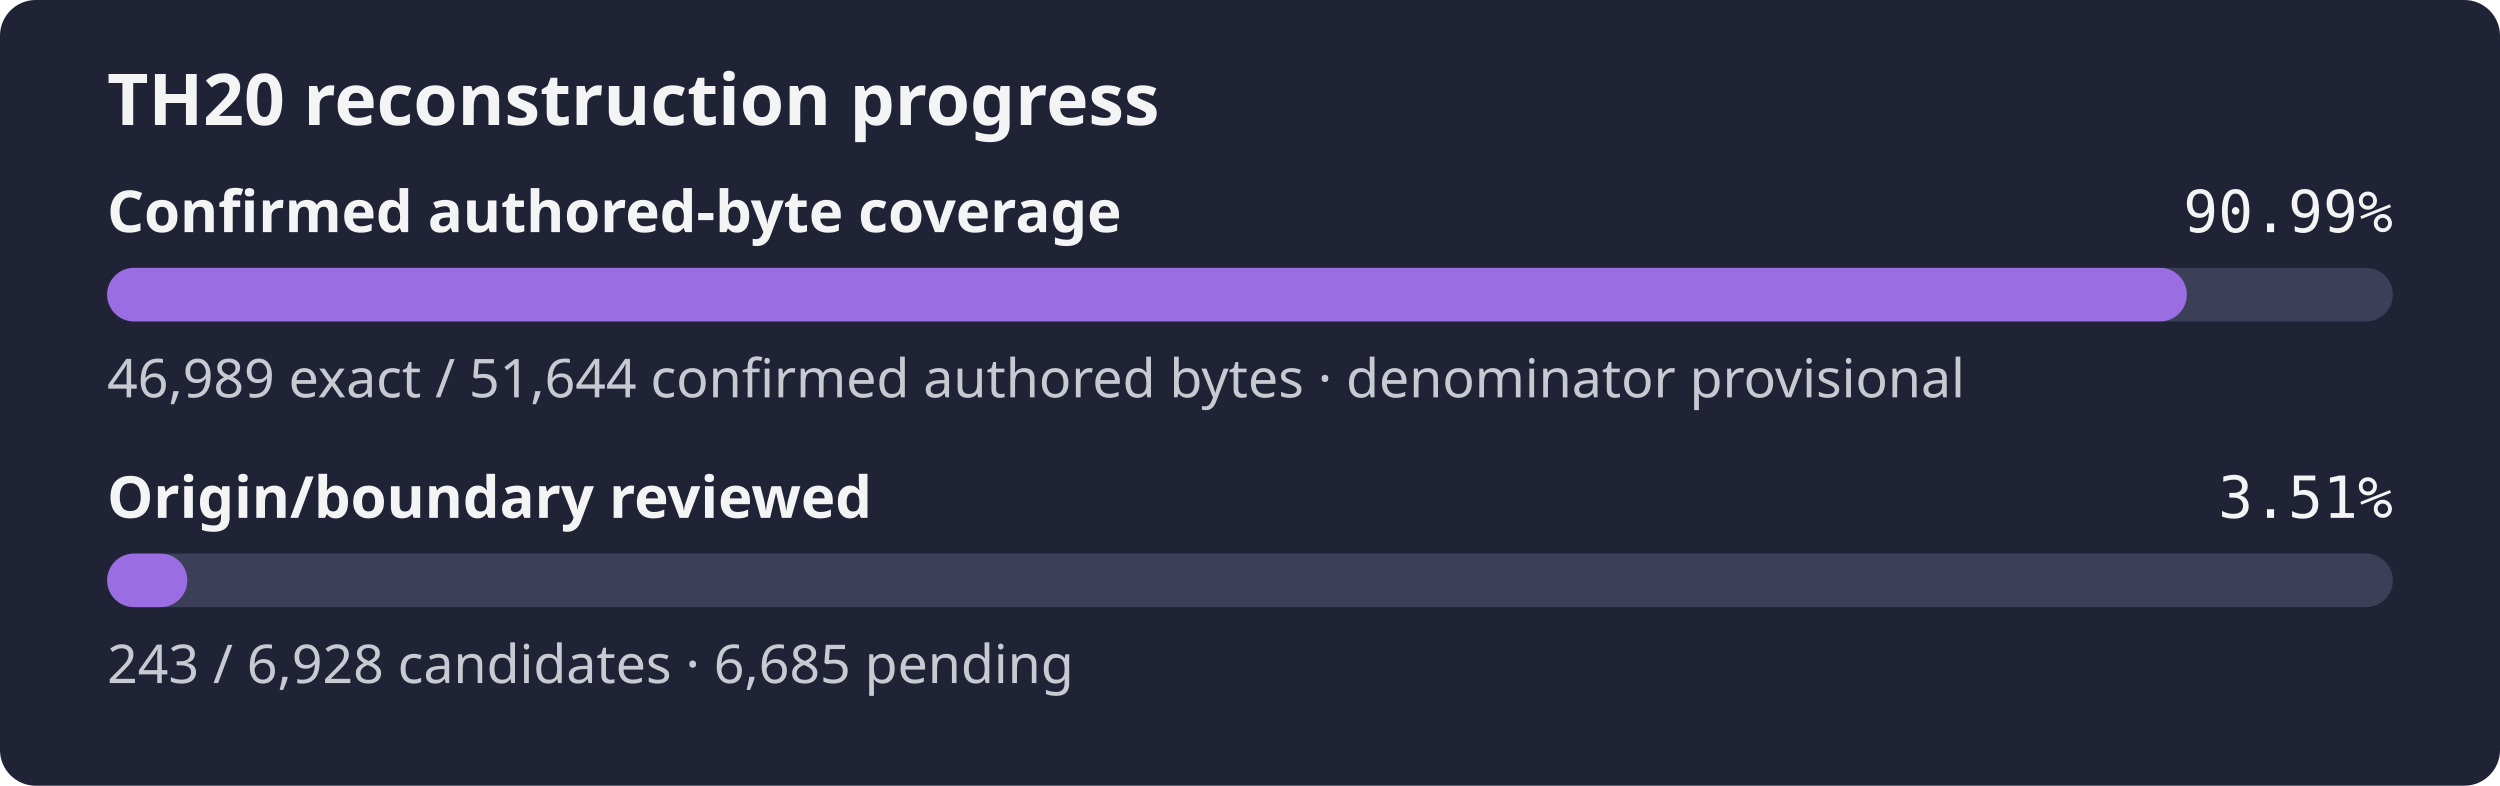
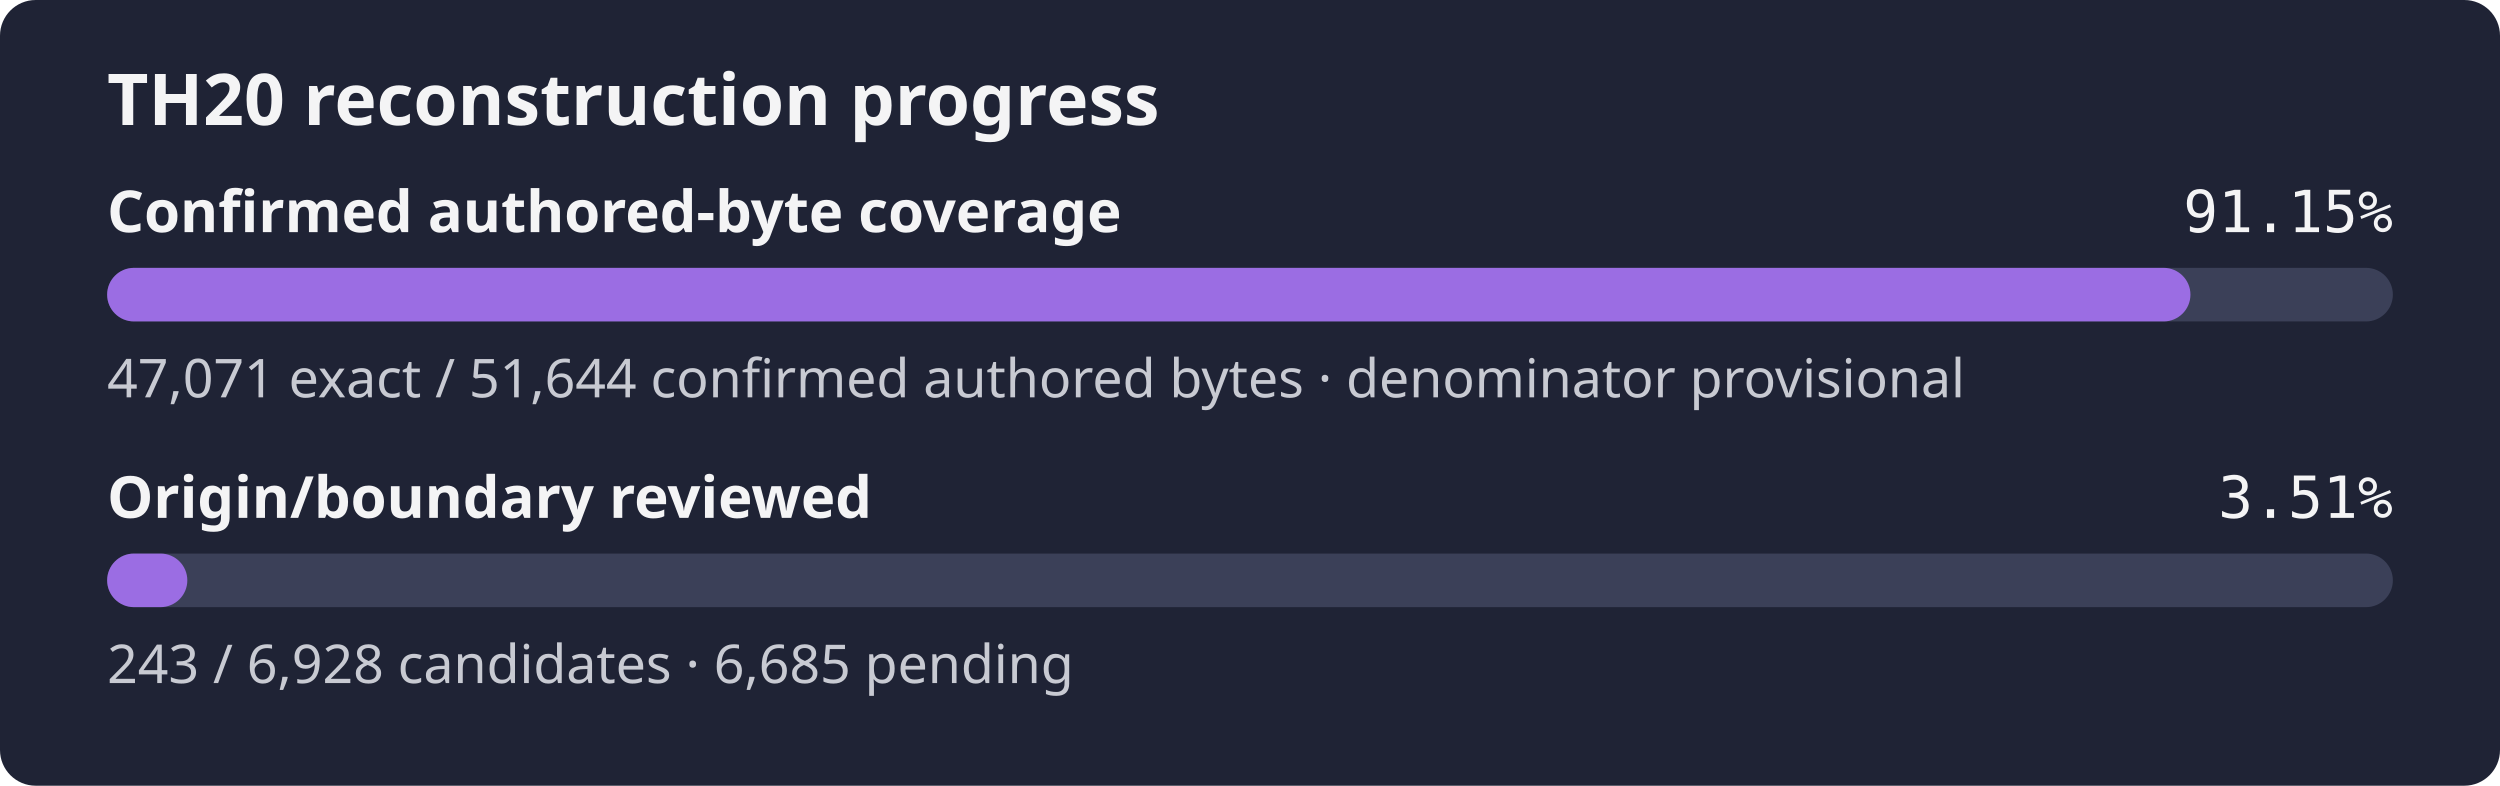
- <svg xmlns="http://www.w3.org/2000/svg" width="560" height="176" role="img" aria-label="TH20 reconstruction progress: 90.99% of the confirmed authored-byte set is exact, origin review 3.51%">
+ <svg xmlns="http://www.w3.org/2000/svg" width="560" height="176" role="img" aria-label="TH20 reconstruction progress: 91.15% of the confirmed authored-byte set is exact, origin review 3.51%">
  <rect width="560" height="176" rx="8" fill="#1f2335" />
  <text x="24" y="28" fill="#f4f4f5" font-family="sans-serif" font-size="16" font-weight="600">TH20 reconstruction progress</text>
  <text x="24" y="52" fill="#f4f4f5" font-family="sans-serif" font-size="13" font-weight="600">Confirmed authored-byte coverage</text>
-   <text x="536" y="52" fill="#f4f4f5" text-anchor="end" font-family="monospace" font-size="13">90.99%</text>
+   <text x="536" y="52" fill="#f4f4f5" text-anchor="end" font-family="monospace" font-size="13">91.15%</text>
  <rect x="24" y="60" width="512" height="12" rx="6" fill="#3b4058" />
-   <rect x="24" y="60" width="465.85" height="12" rx="6" fill="#9b6de3" />
-   <text x="24" y="89" fill="#c8cad2" font-family="sans-serif" font-size="12">46,989 exact / 51,644 confirmed authored bytes · denominator provisional</text>
+   <rect x="24" y="60" width="466.66" height="12" rx="6" fill="#9b6de3" />
+   <text x="24" y="89" fill="#c8cad2" font-family="sans-serif" font-size="12">47,071 exact / 51,644 confirmed authored bytes · denominator provisional</text>
  <text x="24" y="116" fill="#f4f4f5" font-family="sans-serif" font-size="13" font-weight="600">Origin/boundary reviewed</text>
  <text x="536" y="116" fill="#f4f4f5" text-anchor="end" font-family="monospace" font-size="13">3.51%</text>
  <rect x="24" y="124" width="512" height="12" rx="6" fill="#3b4058" />
  <rect x="24" y="124" width="17.96" height="12" rx="6" fill="#9b6de3" />
  <text x="24" y="153" fill="#c8cad2" font-family="sans-serif" font-size="12">243 / 6,928 candidates · 6,685 pending</text>
</svg>
